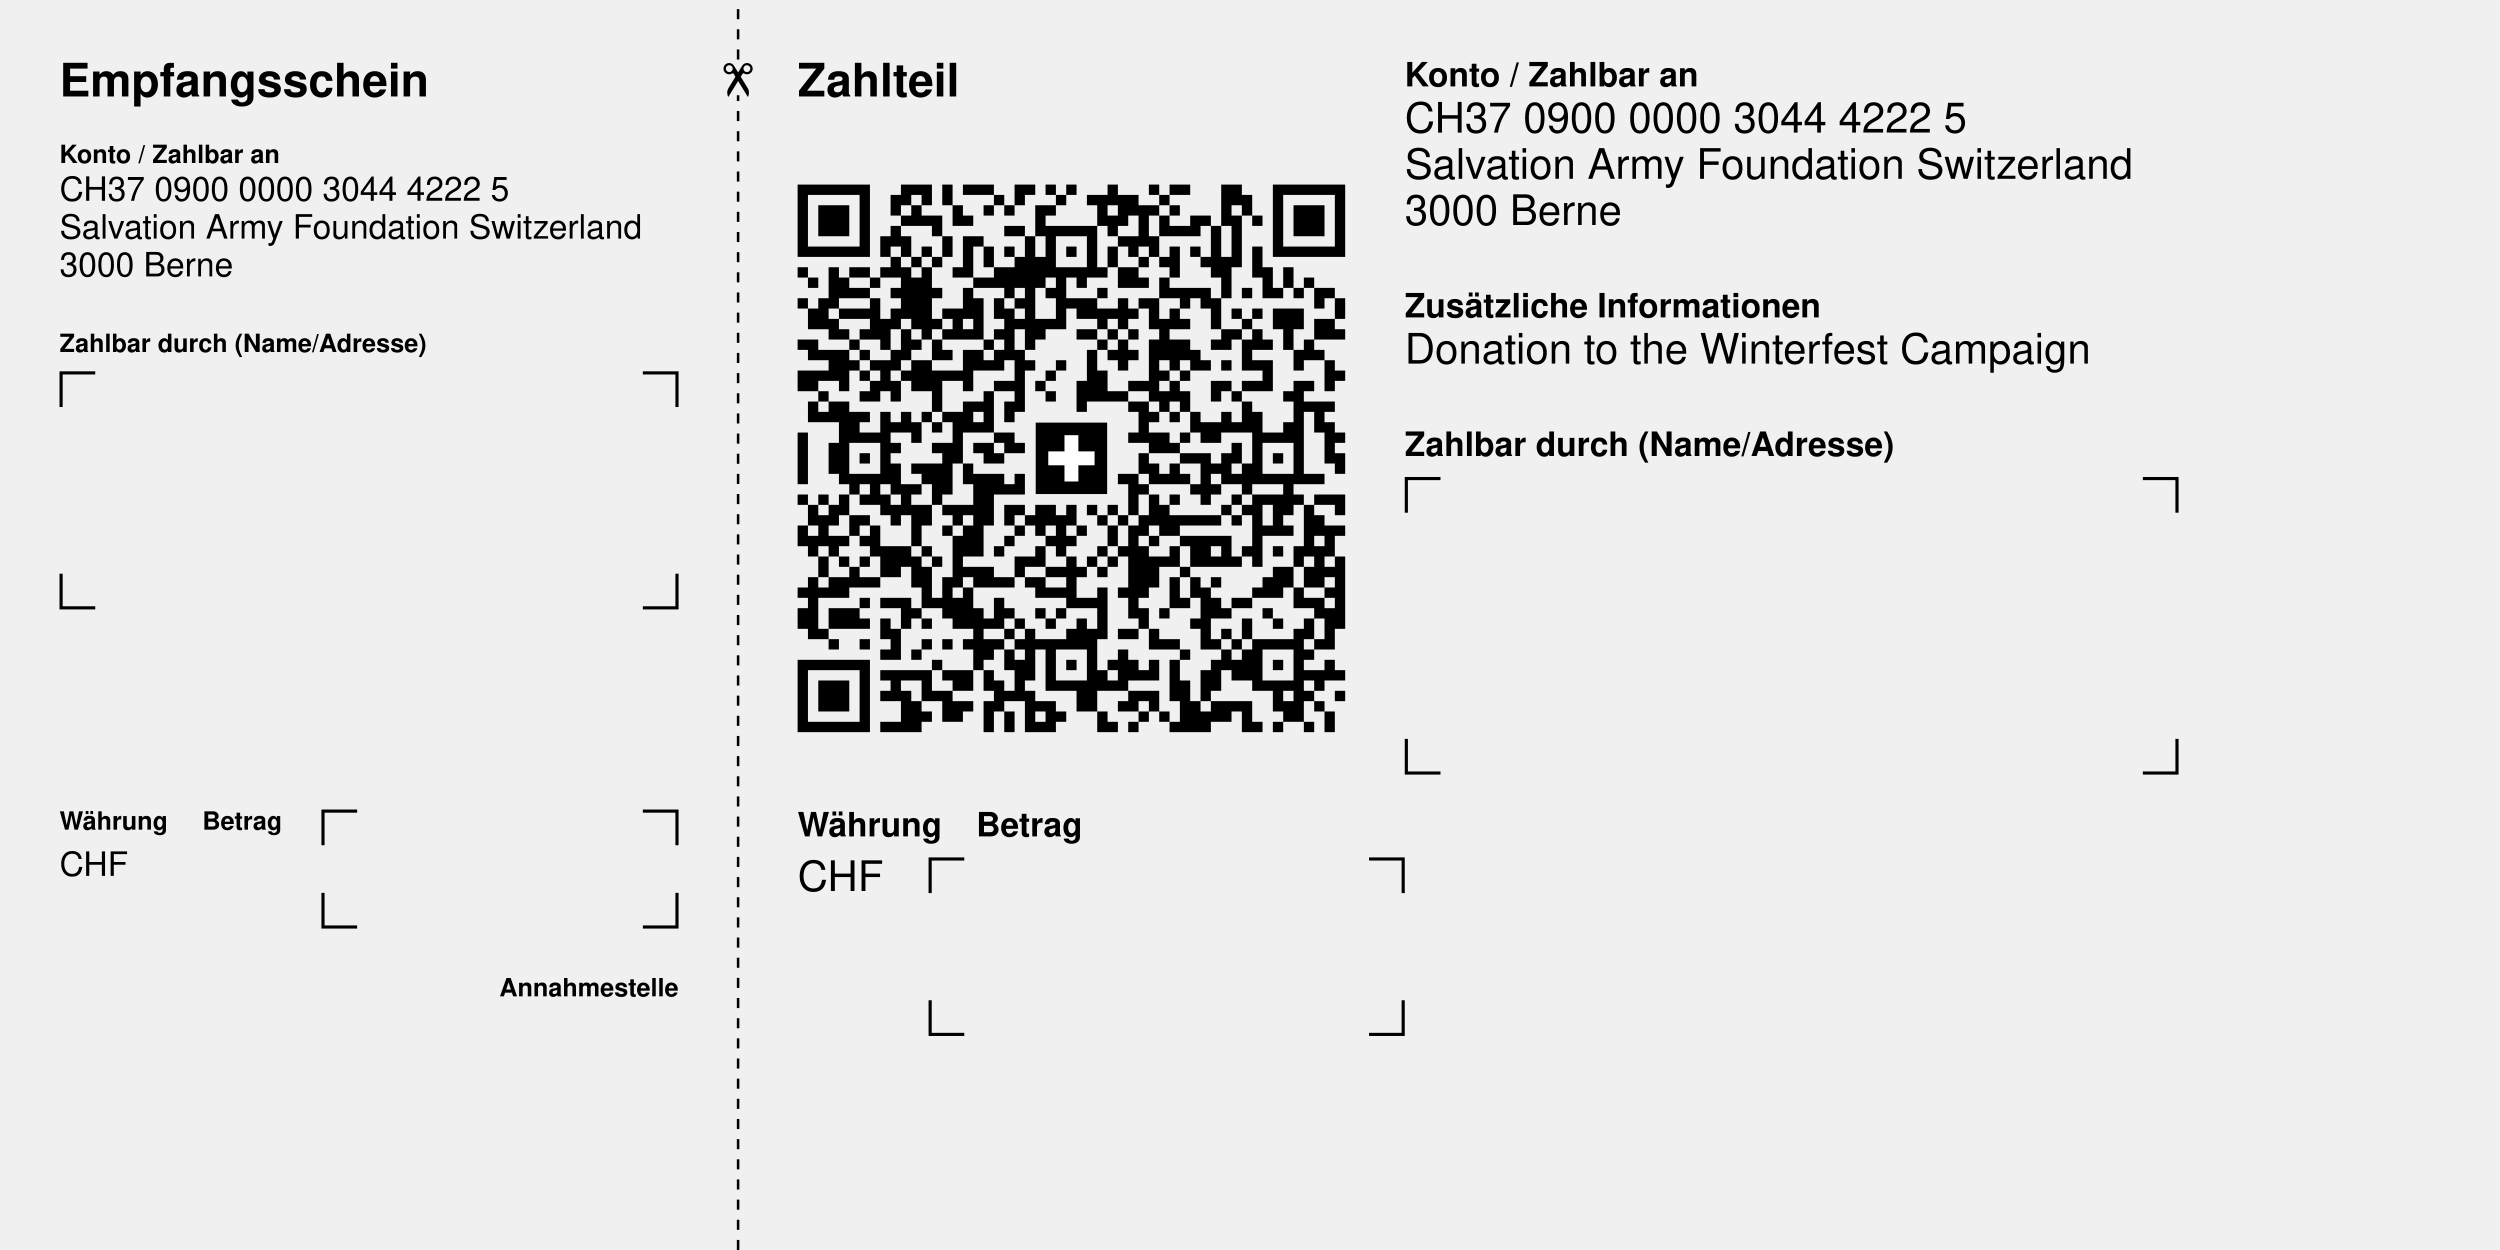
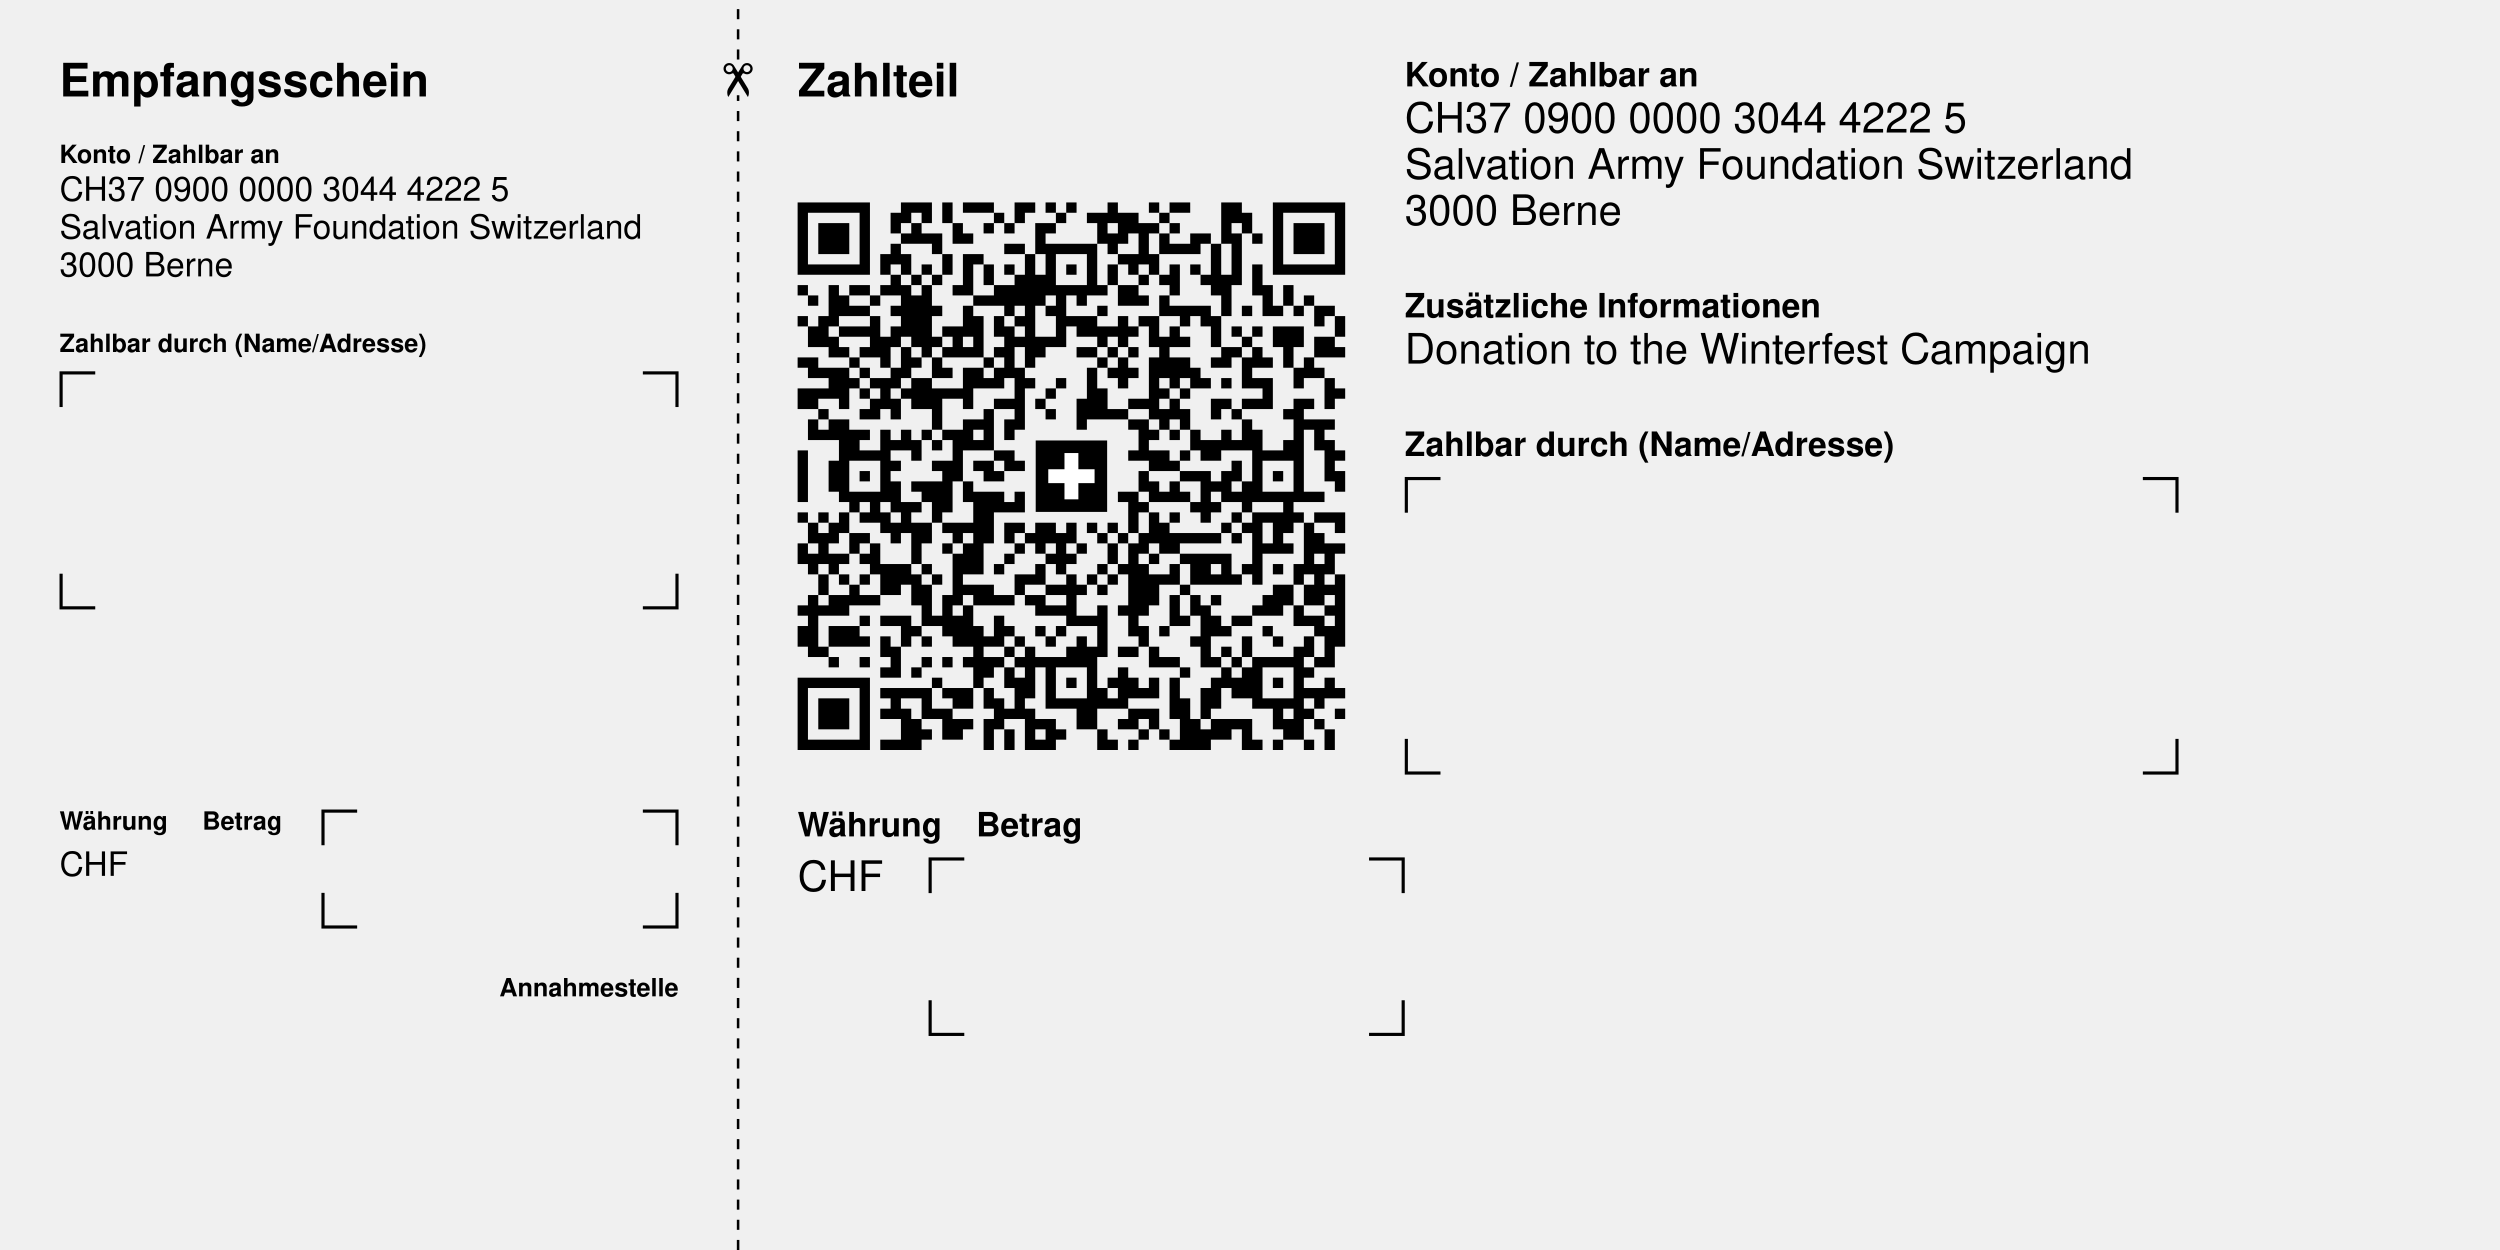
<svg xmlns="http://www.w3.org/2000/svg" width="210mm" height="105mm" version="1.1" viewBox="0 0 595.276 297.638">
  <g font-family="Helvetica,Arial,&quot;Liberation Sans&quot;" transform="translate(0 297.638)">
    <g transform="translate(189.921 -0)">
      <text x="0" y="-274.665" font-size="11" font-weight="bold">Zahlteil</text>
    </g>
-     <g transform="translate(189.921 -123.307) scale(2.46)">
+     <g transform="translate(189.921 -119.055) scale(2.46)">
      <path d="M0,-53h7v1h-7zm10,0h3v1h-3zm4,0h1v2h-1zm2,0h3v1h-3zm5,0h2v1h-2zm3,0h1v1h-1z m2,0h1v1h-1zm4,0h1v2h-1zm4,0h1v1h-1zm2,0h2v1h-2zm5,0h2v2h-2zm5,0h7v1h-7z m-46,1h1v6h-1zm6,0h1v6h-1zm3,0h2v1h-2zm3,0h1v1h-1zm7,0h1v1h-1zm2,0h1v1h-1z m4,0h1v1h-1zm3,0h2v1h-2zm3,0h2v2h-2zm4,0h1v1h-1zm8,0h1v2h-1zm3,-0h1v6h-1z m6,0h1v6h-1zm-50,1h3v3h-3zm7,0h1v1h-1zm2,0h1v2h-1zm4,0h1v2h-1zm3,0h1v1h-1z m2,0h1v1h-1zm3,0h1v3h-1zm1,0h1v1h-1zm5,0h1v2h-1zm4,-0h1v4h-1zm1,0h1v1h-1z m2,0h1v1h-1zm5,0h1v2h-1zm7,0h3v3h-3zm-38,1h1v1h-1zm2,0h2v1h-2zm4,0h1v1h-1z m14,0h2v1h-2zm5,0h1v2h-1zm3,0h2v1h-2zm4,0h1v5h-1zm2,0h1v1h-1zm-35,1h1v2h-1z m4,0h1v1h-1zm7,0h2v1h-2zm4,0h5v1h-5zm6,0h1v1h-1zm6,0h3v1h-3zm4,0h1v5h-1z m-32,1h1v2h-1zm2,0h1v2h-1zm4,0h1v2h-1zm2,0h1v4h-1zm1,-0h1v1h-1zm5,0h1v11h-1z m2,0h1v4h-1zm4,0h1v4h-1zm3,-0h2v1h-2zm3,0h1v2h-1zm-33,1h5v1h-5zm11,0h1v1h-1z m6,0h1v2h-1zm2,-0h1v1h-1zm6,0h1v1h-1zm4,0h1v2h-1zm2,-0h1v1h-1zm4,0h1v3h-1z m2,-0h1v1h-1zm6,0h1v3h-1zm3,-0h5v1h-5zm-38,1h1v2h-1zm2,0h1v1h-1zm2,0h1v1h-1z m8,0h1v3h-1zm2,0h1v3h-1zm10,0h1v1h-1zm2,0h1v1h-1zm4,0h1v1h-1zm2,0h1v4h-1z m-41,1h1v1h-1zm3,0h1v4h-1zm2,0h2v1h-2zm3,0h1v1h-1zm2,-0h1v5h-1zm2,0h1v7h-1z m3,0h1v1h-1zm4,0h2v2h-2zm6,-0h1v6h-1zm1,0h2v1h-2zm3,0h1v1h-1zm2,0h2v2h-2z m14,0h1v3h-1zm2,0h1v2h-1zm-46,1h1v1h-1zm3,0h1v2h-1zm3,0h1v1h-1zm4,-0h1v5h-1z m6,0h2v1h-2zm10,0h1v1h-1zm6,0h1v1h-1zm2,0h1v2h-1zm14,0h1v1h-1zm-44,1h2v1h-2z m4,0h1v1h-1zm4,0h1v1h-1zm3,-0h1v3h-1zm4,0h1v1h-1zm4,0h1v1h-1zm5,0h1v1h-1z m7,0h4v1h-4zm7,0h1v1h-1zm3,0h1v1h-1zm2,0h1v1h-1zm2,0h2v1h-2zm-50,1h1v1h-1z m2,-0h1v3h-1zm5,0h1v4h-1zm10,0h1v4h-1zm2,0h1v2h-1zm2,0h1v1h-1zm5,0h3v1h-3z m5,-0h1v3h-1zm2,0h2v1h-2zm4,0h1v1h-1zm2,0h2v1h-2zm11,0h1v1h-1zm2,-0h1v2h-1z m-51,1h1v2h-1zm3,0h3v1h-3zm5,0h1v2h-1zm5,0h2v1h-2zm6,0h1v5h-1zm7,0h4v1h-4z m5,0h1v1h-1zm2,0h1v2h-1zm2,0h1v2h-1zm4,0h1v2h-1zm2,0h1v1h-1zm2,0h1v1h-1z m2,0h3v2h-3zm-43,1h1v2h-1zm5,0h1v3h-1zm5,0h1v1h-1zm2,0h1v2h-1zm6,0h1v1h-1z m2,0h2v1h-2zm6,0h1v1h-1zm6,0h1v4h-1zm2,0h1v1h-1zm6,0h1v1h-1zm7,0h2v2h-2z m-46,1h1v1h-1zm2,0h1v1h-1zm4,0h1v3h-1zm4,0h1v1h-1zm2,0h1v1h-1zm3,0h1v1h-1z m4,0h1v1h-1zm4,0h2v1h-2zm3,0h1v1h-1zm2,0h1v1h-1zm9,0h2v1h-2zm3,0h1v2h-1z m3,0h1v2h-1zm5,0h1v1h-1zm-52,1h2v1h-2zm5,0h1v1h-1zm6,0h1v1h-1zm2,0h1v2h-1z m5,0h1v1h-1zm11,0h1v1h-1zm2,0h1v3h-1zm3,0h1v6h-1zm2,0h2v2h-2zm4,0h2v1h-2z m3,0h1v3h-1zm2,0h1v1h-1zm4,0h1v2h-1zm-48,1h4v1h-4zm5,0h1v1h-1zm3,0h1v2h-1z m5,0h1v1h-1zm2,0h2v2h-2zm3,0h1v2h-1zm2,0h1v6h-1zm7,0h1v5h-1zm2,0h1v1h-1z m2,0h1v1h-1zm6,0h1v2h-1zm10,0h1v2h-1zm2,0h1v1h-1zm-47,1h2v2h-2zm2,0h1v1h-1z m2,0h2v1h-2zm4,0h2v3h-2zm7,0h1v1h-1zm4,0h1v1h-1zm3,0h1v1h-1zm11,0h1v1h-1z m3,0h1v1h-1zm2,0h1v1h-1zm3,0h2v1h-2zm7,0h1v3h-1zm-51,1h2v2h-2zm2,0h1v1h-1z m4,0h1v1h-1zm2,0h1v2h-1zm2,0h1v1h-1zm3,0h4v1h-4zm11,0h1v1h-1zm5,0h1v3h-1z m6,0h1v1h-1zm2,0h1v1h-1zm8,0h1v2h-1zm7,0h1v1h-1zm-48,1h1v1h-1zm3,0h1v2h-1z m2,0h1v2h-1zm4,0h1v3h-1zm3,0h1v1h-1zm3,0h2v1h-2zm4,0h1v1h-1zm4,0h1v3h-1z m5,0h2v1h-2zm4,0h1v2h-1zm4,0h2v1h-2zm3,0h2v1h-2zm5,0h1v10h-1zm1,0h1v1h-1z m-47,1h1v1h-1zm4,0h1v1h-1zm12,0h1v4h-1zm6,0h1v1h-1zm6,0h2v1h-2zm5,0h1v2h-1z m2,0h1v2h-1zm3,0h1v1h-1zm2,0h1v1h-1zm5,0h1v1h-1zm-46,1h1v2h-1zm2,0h2v2h-2z m13,0h1v3h-1zm1,0h1v1h-1zm3,0h1v2h-1zm12,0h2v1h-2zm11,0h1v3h-1zm6,0h3v1h-3z m-47,1h1v1h-1zm3,0h1v3h-1zm1,0h1v1h-1zm2,0h1v7h-1zm2,0h1v2h-1zm2,0h1v1h-1z m2,0h2v1h-2zm19,0h1v3h-1zm1,0h1v1h-1zm2,0h1v1h-1zm2,0h1v2h-1zm3,0h1v2h-1z m3,0h1v7h-1zm6,0h1v2h-1zm-46,1h1v6h-1zm5,0h1v1h-1zm2,0h1v2h-1zm2,0h1v1h-1z m2,0h1v4h-1zm2,0h1v1h-1zm22,0h2v2h-2zm3,0h1v1h-1zm5,0h1v2h-1zm4,0h1v4h-1z m-51,1h1v5h-1zm6,0h2v1h-2zm13,0h2v1h-2zm13,0h1v1h-1zm2,0h2v2h-2zm3,0h1v1h-1z m8,0h2v1h-2zm7,0h1v1h-1zm-49,1h1v3h-1zm6,0h1v1h-1zm4,0h2v1h-2zm4,0h2v1h-2z m3,0h2v1h-2zm16,0h1v1h-1zm6,0h1v2h-1zm-36,1h1v1h-1zm8,-0h1v4h-1zm4,0h2v1h-2z m15,0h1v2h-1zm4,0h3v1h-3zm4,0h1v3h-1zm5,0h1v1h-1zm6,0h1v2h-1zm-43,1h1v3h-1z m2,0h3v1h-3zm5,0h1v2h-1zm18,0h1v2h-1zm2,0h1v2h-1zm3,0h1v4h-1zm1,0h1v1h-1z m3,-0h1v3h-1zm-38,1h3v1h-3zm7,0h2v1h-2zm5,-0h2v5h-2zm2,0h1v2h-1zm2,0h1v2h-1z m10,0h2v1h-2zm4,0h1v1h-1zm2,0h1v1h-1zm5,0h1v1h-1zm3,0h3v1h-3zm4,0h2v1h-2z m-44,1h1v1h-1zm2,0h1v2h-1zm3,0h1v3h-1zm1,-0h1v1h-1zm2,0h1v2h-1zm7,-0h1v1h-1z m12,0h1v3h-1zm1,-0h1v1h-1zm5,0h1v1h-1zm2,0h1v1h-1zm7,0h1v3h-1zm-47,1h1v1h-1z m2,0h1v1h-1zm2,0h1v2h-1zm2,0h1v1h-1zm2,0h1v2h-1zm26,-0h1v3h-1zm2,0h1v1h-1z m6,0h1v1h-1zm2,0h1v7h-1zm1,0h2v1h-2zm3,0h1v1h-1zm2,0h3v1h-3zm-49,1h1v2h-1z m2,0h1v2h-1zm6,0h1v2h-1zm2,0h2v2h-2zm3,0h3v1h-3zm6,0h2v1h-2zm3,-0h2v2h-2z m3,0h1v2h-1zm2,0h1v1h-1zm2,0h1v1h-1zm5,-0h1v3h-1zm6,0h1v1h-1zm2,0h1v1h-1z m3,-0h1v3h-1zm3,0h1v5h-1zm3,0h1v1h-1zm-50,1h1v3h-1zm3,0h2v1h-2zm10,0h1v1h-1z m5,0h1v1h-1zm2,0h1v1h-1zm3,0h1v4h-1zm4,0h1v1h-1zm2,0h1v1h-1zm2,0h1v2h-1z m3,0h5v1h-5zm6,0h1v1h-1zm8,0h1v2h-1zm-50,1h1v2h-1zm5,0h1v1h-1zm2,0h1v3h-1z m4,0h1v2h-1zm3,0h1v1h-1zm2,0h2v3h-2zm5,0h1v1h-1zm2,0h1v1h-1zm4,0h1v1h-1z m3,0h1v2h-1zm2,0h1v9h-1zm4,0h1v1h-1zm9,0h1v1h-1zm2,0h1v1h-1zm4,0h1v3h-1z m1,0h1v1h-1zm-51,1h1v2h-1zm2,0h2v1h-2zm3,0h1v1h-1zm9,0h1v5h-1zm5,0h1v1h-1z m4,0h1v1h-1zm2,0h1v1h-1zm8,0h1v1h-1zm3,0h5v1h-5zm-34,1h1v1h-1zm5,0h3v2h-3z m4,0h1v1h-1zm7,0h1v1h-1zm4,0h1v2h-1zm6,0h1v1h-1zm2,0h1v1h-1zm2,0h1v5h-1z m3,0h1v2h-1zm2,0h2v2h-2zm3,0h1v2h-1zm2,0h1v1h-1zm3,0h1v1h-1zm2,0h1v2h-1z m2,0h1v4h-1zm-48,1h1v2h-1zm2,0h1v1h-1zm2,0h1v1h-1zm5,0h1v3h-1zm2,0h1v1h-1z m8,0h2v1h-2zm5,0h1v5h-1zm2,0h1v1h-1zm2,0h1v1h-1zm4,0h1v3h-1zm1,0h1v1h-1z m5,0h1v1h-1zm2,0h1v1h-1zm10,0h1v7h-1zm-47,1h1v2h-1zm3,0h2v1h-2zm4,0h1v4h-1z m4,0h3v1h-3zm5,0h1v1h-1zm3,0h2v1h-2zm3,0h1v1h-1zm2,0h1v1h-1zm8,0h1v1h-1z m9,0h2v2h-2zm3,0h1v2h-1zm2,0h1v1h-1zm-50,1h1v6h-1zm2,0h2v2h-2zm3,0h2v1h-2z m8,0h1v4h-1zm3,0h4v1h-4zm5,0h2v1h-2zm14,0h1v3h-1zm2,0h1v2h-1zm2,0h1v1h-1z m5,0h1v2h-1zm-45,1h1v1h-1zm2,0h1v1h-1zm14,0h1v4h-1zm7,0h3v1h-3zm6,0h1v5h-1z m2,0h1v1h-1zm8,0h1v6h-1zm5,0h1v1h-1zm2,0h1v1h-1zm2,0h1v2h-1zm3,0h1v1h-1z m-45,1h1v1h-1zm2,0h3v1h-3zm5,0h1v1h-1zm2,0h1v3h-1zm4,0h1v3h-1zm8,0h2v1h-2z m10,0h1v1h-1zm3,0h1v2h-1zm2,0h2v1h-2zm7,0h2v1h-2zm-49,1h1v2h-1zm3,0h3v2h-3z m7,0h2v1h-2zm7,0h1v6h-1zm3,0h1v1h-1zm3,0h1v1h-1zm2,0h1v1h-1zm8,-0h1v2h-1z m2,0h1v1h-1zm6,0h1v1h-1zm4,0h1v1h-1zm5,0h2v1h-2zm-44,1h1v1h-1zm2,0h1v2h-1z m2,0h1v1h-1zm2,0h1v1h-1zm6,0h1v1h-1zm3,0h1v1h-1zm3,0h1v1h-1zm3,0h1v3h-1z m11,-0h1v1h-1zm5,0h1v2h-1zm3,0h1v1h-1zm3,0h1v2h-1zm2,0h1v3h-1zm-49,1h1v1h-1z m7,0h1v3h-1zm11,-0h1v1h-1zm2,0h1v5h-1zm4,0h1v2h-1zm2,0h1v8h-1zm3,0h2v1h-2z m3,0h1v2h-1zm7,0h1v1h-1zm7,0h1v9h-1zm-45,1h1v1h-1zm3,0h1v1h-1zm6,0h1v1h-1z m2,0h1v1h-1zm2,0h1v1h-1zm2,0h2v1h-2zm3,0h1v1h-1zm2,0h3v1h-3zm12,0h2v1h-2z m5,0h1v1h-1zm2,0h1v1h-1zm2,0h1v5h-1zm1,0h3v1h-3zm5,0h1v1h-1zm-42,1h1v1h-1z m3,0h1v1h-1zm7,0h1v1h-1zm2,0h1v2h-1zm4,0h1v4h-1zm7,0h1v4h-1zm6,0h1v1h-1z m4,0h1v2h-1zm2,0h1v3h-1zm6,0h1v1h-1zm-49,1h7v1h-7zm13,0h1v1h-1zm8,0h1v4h-1z m5,0h1v1h-1zm4,0h1v1h-1zm2,0h1v2h-1zm2,0h1v2h-1zm2,0h1v4h-1zm4,0h1v3h-1z m2,0h1v2h-1zm4,0h1v1h-1zm5,0h1v2h-1zm-51,1h1v6h-1zm6,0h1v6h-1zm2,-0h5v1h-5z m6,0h3v1h-3zm4,0h1v2h-1zm11,0h1v2h-1zm4,-0h1v1h-1zm6,0h1v3h-1zm10,-0h2v1h-2z m3,0h1v1h-1zm-50,1h3v3h-3zm7,0h1v2h-1zm3,0h1v2h-1zm3,-0h2v1h-2zm4,0h1v3h-1z m6,-0h3v1h-3zm5,0h1v1h-1zm7,0h1v5h-1zm8,0h3v1h-3zm5,0h1v1h-1zm-42,1h1v1h-1z m2,0h1v4h-1zm3,0h2v1h-2zm7,0h1v1h-1zm2,0h1v4h-1zm5,0h1v2h-1zm5,0h3v1h-3z m14,0h1v2h-1zm3,0h1v1h-1zm3,0h1v1h-1zm-41,1h1v3h-1zm3,0h2v2h-2zm2,0h1v1h-1z m2,0h1v3h-1zm5,0h2v1h-2zm8,0h2v1h-2zm3,0h1v1h-1zm4,0h1v3h-1zm2,0h4v1h-4z m7,0h1v2h-1zm3,0h1v1h-1zm-38,1h1v1h-1zm8,0h1v2h-1zm4,0h2v1h-2zm5,0h1v2h-1z m4,0h1v1h-1zm2,0h1v1h-1zm4,0h3v1h-3zm4,0h1v2h-1zm8,0h1v2h-1zm-50,1h5v1h-5z m7,0h2v1h-2zm15,0h2v1h-2zm7,0h1v1h-1zm2,0h1v1h-1zm4,0h1v1h-1zm3,0h1v1h-1z m5,0h1v1h-1zm2,0h1v1h-1zm3,0h1v1h-1z" fill="#000000" />
    </g>
-     <g transform="translate(189.921 -123.307)">
+     <g transform="translate(189.921 -119.055)">
      <path d="M56.693,-73.701h17.008v17.008h-17.008z" fill="#000000" />
      <path d="M63.543,-70.709h3.307v11.024h-3.307zm-3.858,3.858h11.024v3.307h-11.024z" fill="#ffffff" />
    </g>
    <g transform="translate(189.921 -0)">
      <text x="0" y="-98.482" font-size="8" font-weight="bold">Währung</text>
      <text x="0" y="-85.482" font-size="10">CHF</text>
      <text x="42.52" y="-98.482" font-size="8" font-weight="bold">Betrag</text>
      <path d="M31.556,-59.466l0,8.129l8.129,0m96.378,0l8.129,0l0,-8.129m0,-25.512l0,-8.129l-8.129,0m-96.378,0l-8.129,0l0,8.129" stroke="#000000" stroke-width="0.75" fill="none" />
    </g>
    <g transform="translate(334.488 -0)">
      <text x="0" y="-277.065" font-size="8" font-weight="bold">Konto / Zahlbar an</text>
      <text x="0" y="-266.065" font-size="10">CH37 0900 0000 3044 4222 5</text>
      <text x="0" y="-255.065" font-size="10">Salvation Army Foundation Switzerland</text>
      <text x="0" y="-244.065" font-size="10">3000 Berne</text>
      <text x="0" y="-222.065" font-size="8" font-weight="bold">Zusätzliche Informationen</text>
      <text x="0" y="-211.065" font-size="10">Donation to the Winterfest Campaign</text>
      <text x="0" y="-189.065" font-size="8" font-weight="bold">Zahlbar durch (Name/Adresse)</text>
      <path d="M0.375,-121.702l0,8.129l8.129,0m167.244,0l8.129,0l0,-8.129m0,-53.858l0,-8.129l-8.129,0m-167.244,0l-8.129,0l0,8.129" stroke="#000000" stroke-width="0.75" fill="none" />
    </g>
    <g transform="translate(14.173 -0)">
      <text x="0" y="-274.665" font-size="11" font-weight="bold">Empfangsschein</text>
      <text x="0" y="-258.822" font-size="6" font-weight="bold">Konto / Zahlbar an</text>
      <text x="0" y="-249.822" font-size="8">CH37 0900 0000 3044 4222 5</text>
      <text x="0" y="-240.822" font-size="8">Salvation Army Foundation Switzerland</text>
      <text x="0" y="-231.822" font-size="8">3000 Berne</text>
      <text x="0" y="-213.822" font-size="6" font-weight="bold">Zahlbar durch (Name/Adresse)</text>
      <path d="M0.375,-161.033l0,8.129l8.129,0m130.394,0l8.129,0l0,-8.129m0,-39.685l0,-8.129l-8.129,0m-130.394,0l-8.129,0l0,8.129" stroke="#000000" stroke-width="0.75" fill="none" />
      <text x="0" y="-100.082" font-size="6" font-weight="bold">Währung</text>
      <text x="0" y="-89.082" font-size="8">CHF</text>
      <text x="34.016" y="-100.082" font-size="6" font-weight="bold">Betrag</text>
      <path d="M62.737,-85.039l0,8.129l8.129,0m68.031,0l8.129,0l0,-8.129m0,-11.339l0,-8.129l-8.129,0m-68.031,0l-8.129,0l0,8.129" stroke="#000000" stroke-width="0.75" fill="none" />
      <text x="104.724" y="-60.397" font-size="6" font-weight="bold">Annahmestelle</text>
    </g>
    <path d="M175.748,-0l0,-274.961m0,-8.504l0,-14.173" stroke="#000000" stroke-width="0.6" stroke-dasharray="2.4" fill="none" />
    <g transform="translate(172.687 -274.535) scale(0.006)">
      <path d="M131.754,-359.388c-33.041,54.539,-52.384,110.154,-52.384,192.144c0,62.702,15.27,120.654,41.122,167.596l567.598,-926.232c10.25,-16.724,34.279,-23.091,63.969,-5.805c33.06,19.242,71.495,30.268,112.507,30.268 c123.676,0,223.937,-100.261,223.937,-223.937c0,-123.676,-100.261,-223.937,-223.937,-223.937c-76.348,0,-143.773,38.208,-184.195,96.548l-548.617,893.353zm728.561,-904.861c75.929,0,137.48,61.551,137.48,137.48 c0,75.929,-61.551,137.48,-137.48,137.48c-75.929,0,-137.48,-61.551,-137.48,-137.48c0,-75.929,61.551,-137.48,137.48,-137.48z" fill="#000000" />
    </g>
    <g transform="translate(178.809 -274.535) scale(-0.006 0.006)">
      <path d="M131.754,-359.388c-33.041,54.539,-52.384,110.154,-52.384,192.144c0,62.702,15.27,120.654,41.122,167.596l567.598,-926.232c10.25,-16.724,34.279,-23.091,63.969,-5.805c33.06,19.242,71.495,30.268,112.507,30.268 c123.676,0,223.937,-100.261,223.937,-223.937c0,-123.676,-100.261,-223.937,-223.937,-223.937c-76.348,0,-143.773,38.208,-184.195,96.548l-548.617,893.353zm728.561,-904.861c75.929,0,137.48,61.551,137.48,137.48 c0,75.929,-61.551,137.48,-137.48,137.48c-75.929,0,-137.48,-61.551,-137.48,-137.48c0,-75.929,61.551,-137.48,137.48,-137.48z" fill="#000000" />
    </g>
  </g>
</svg>
